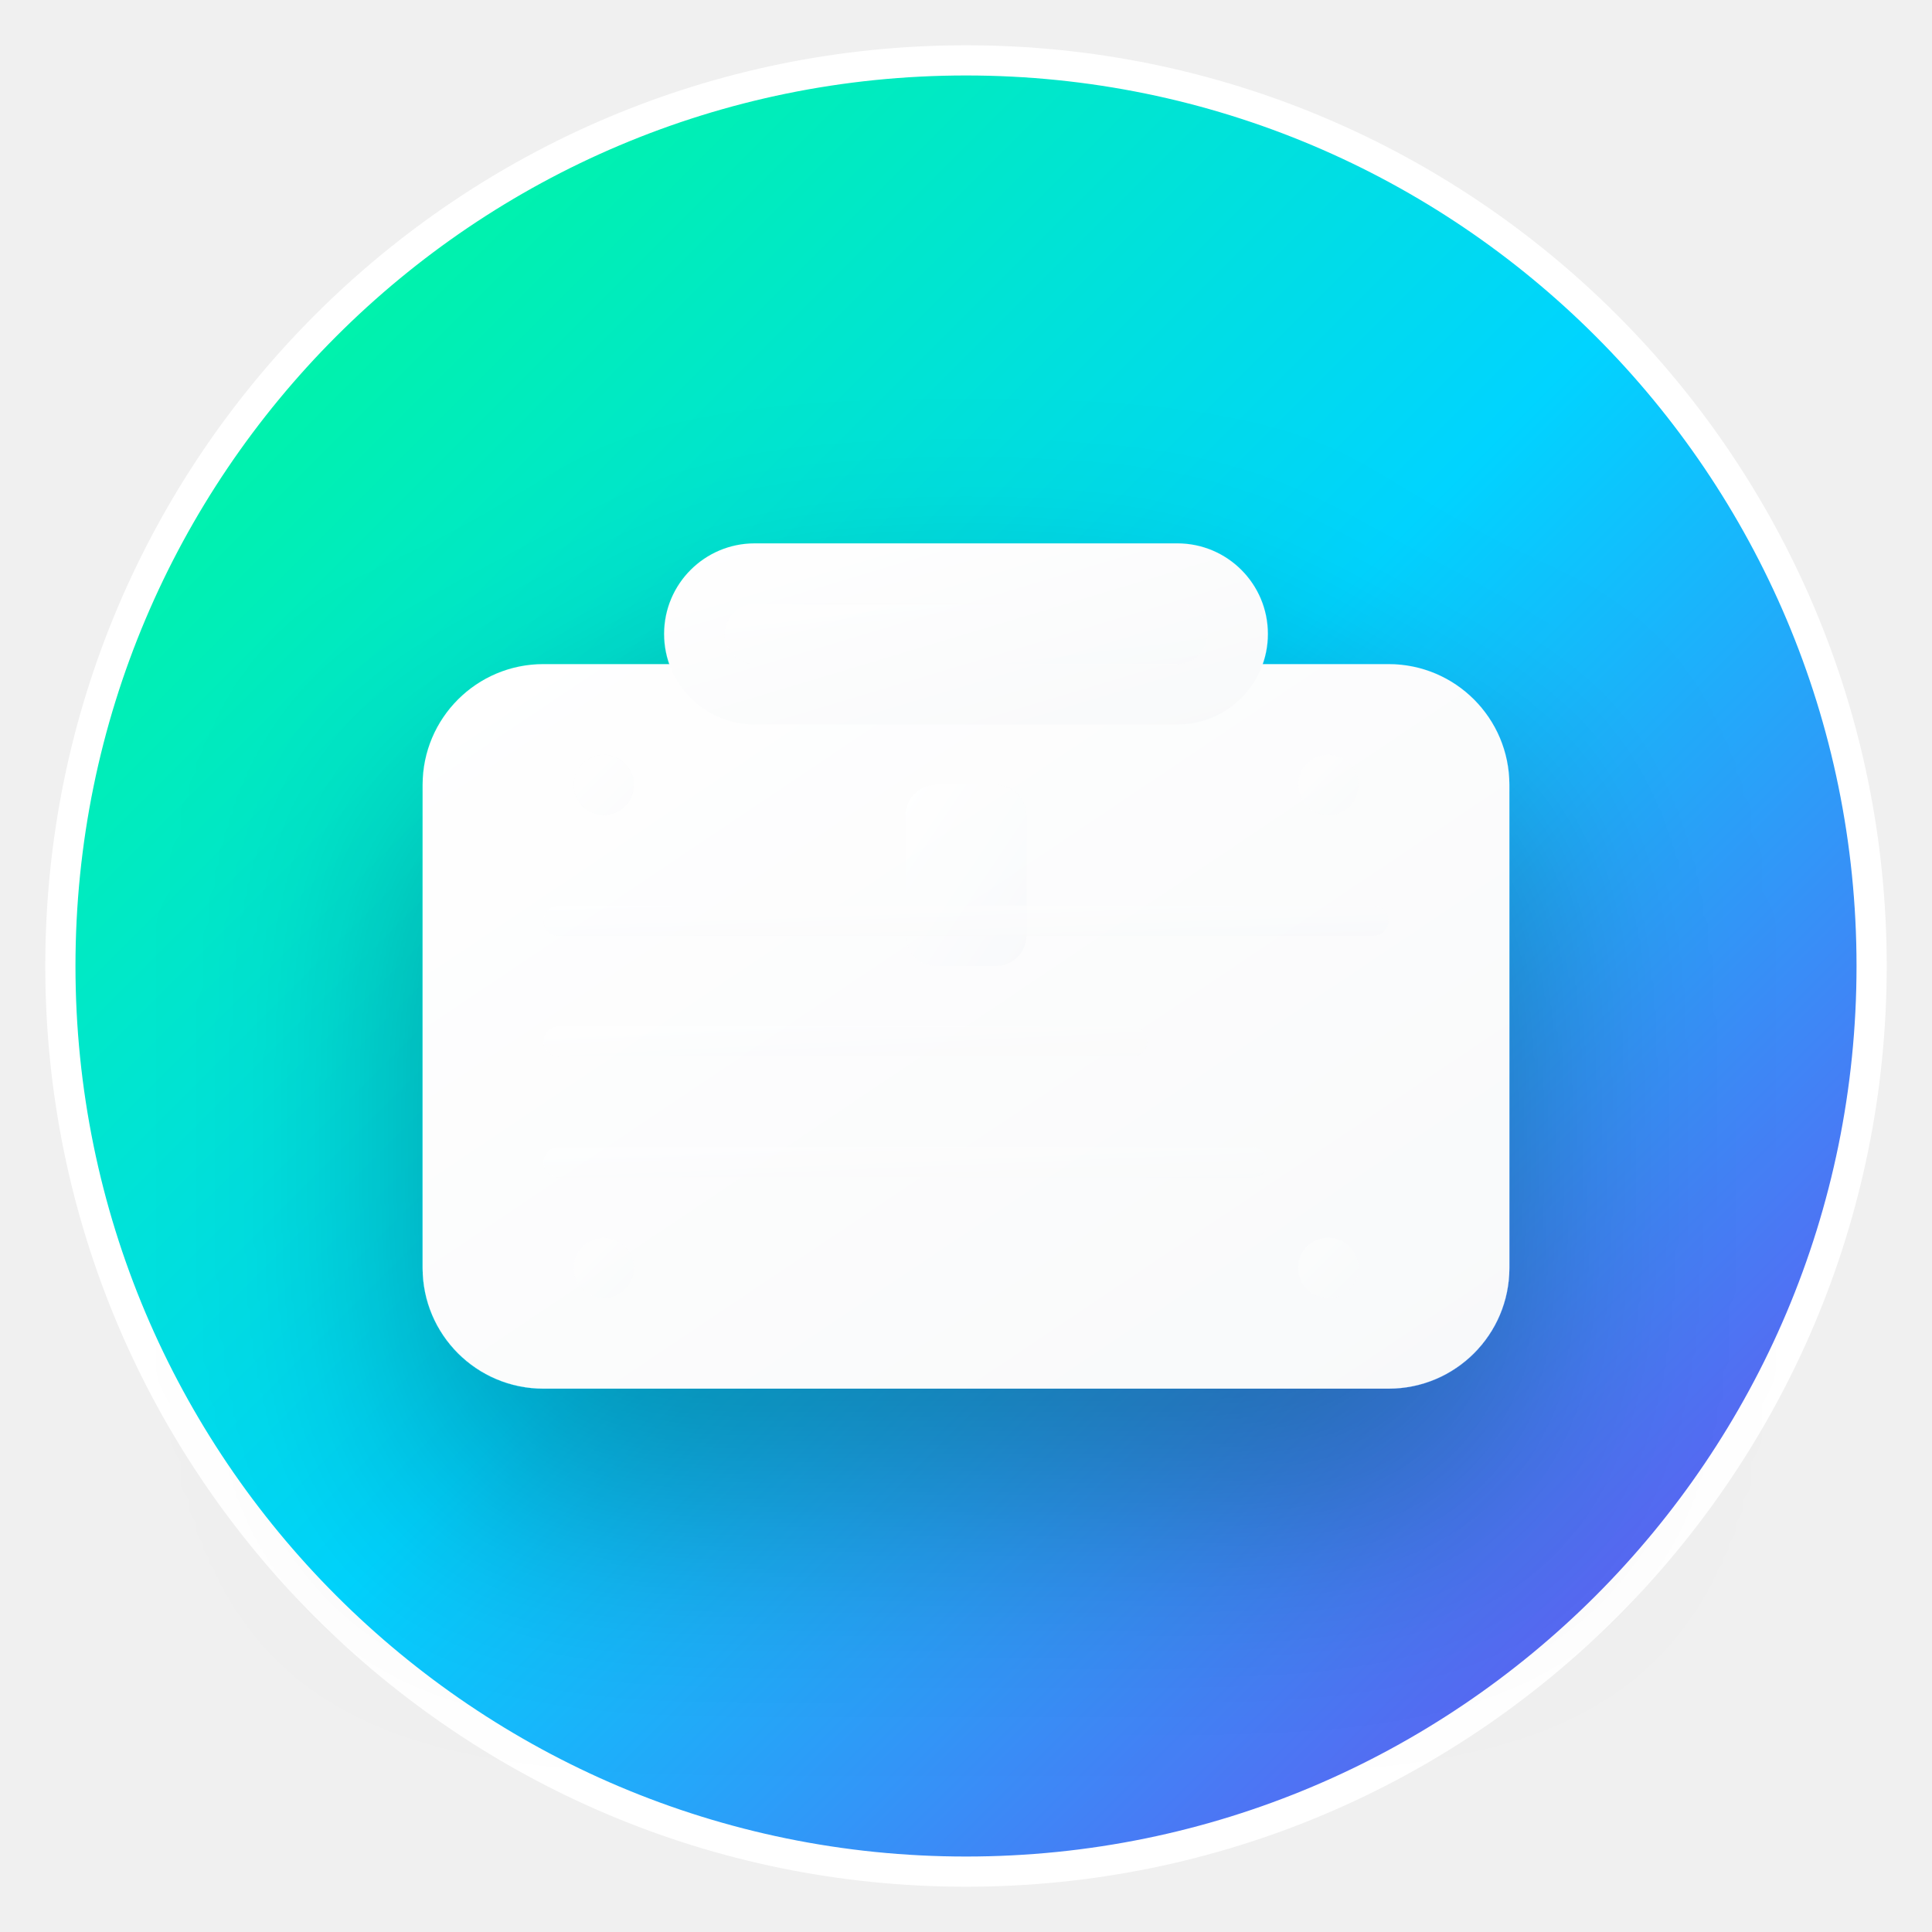
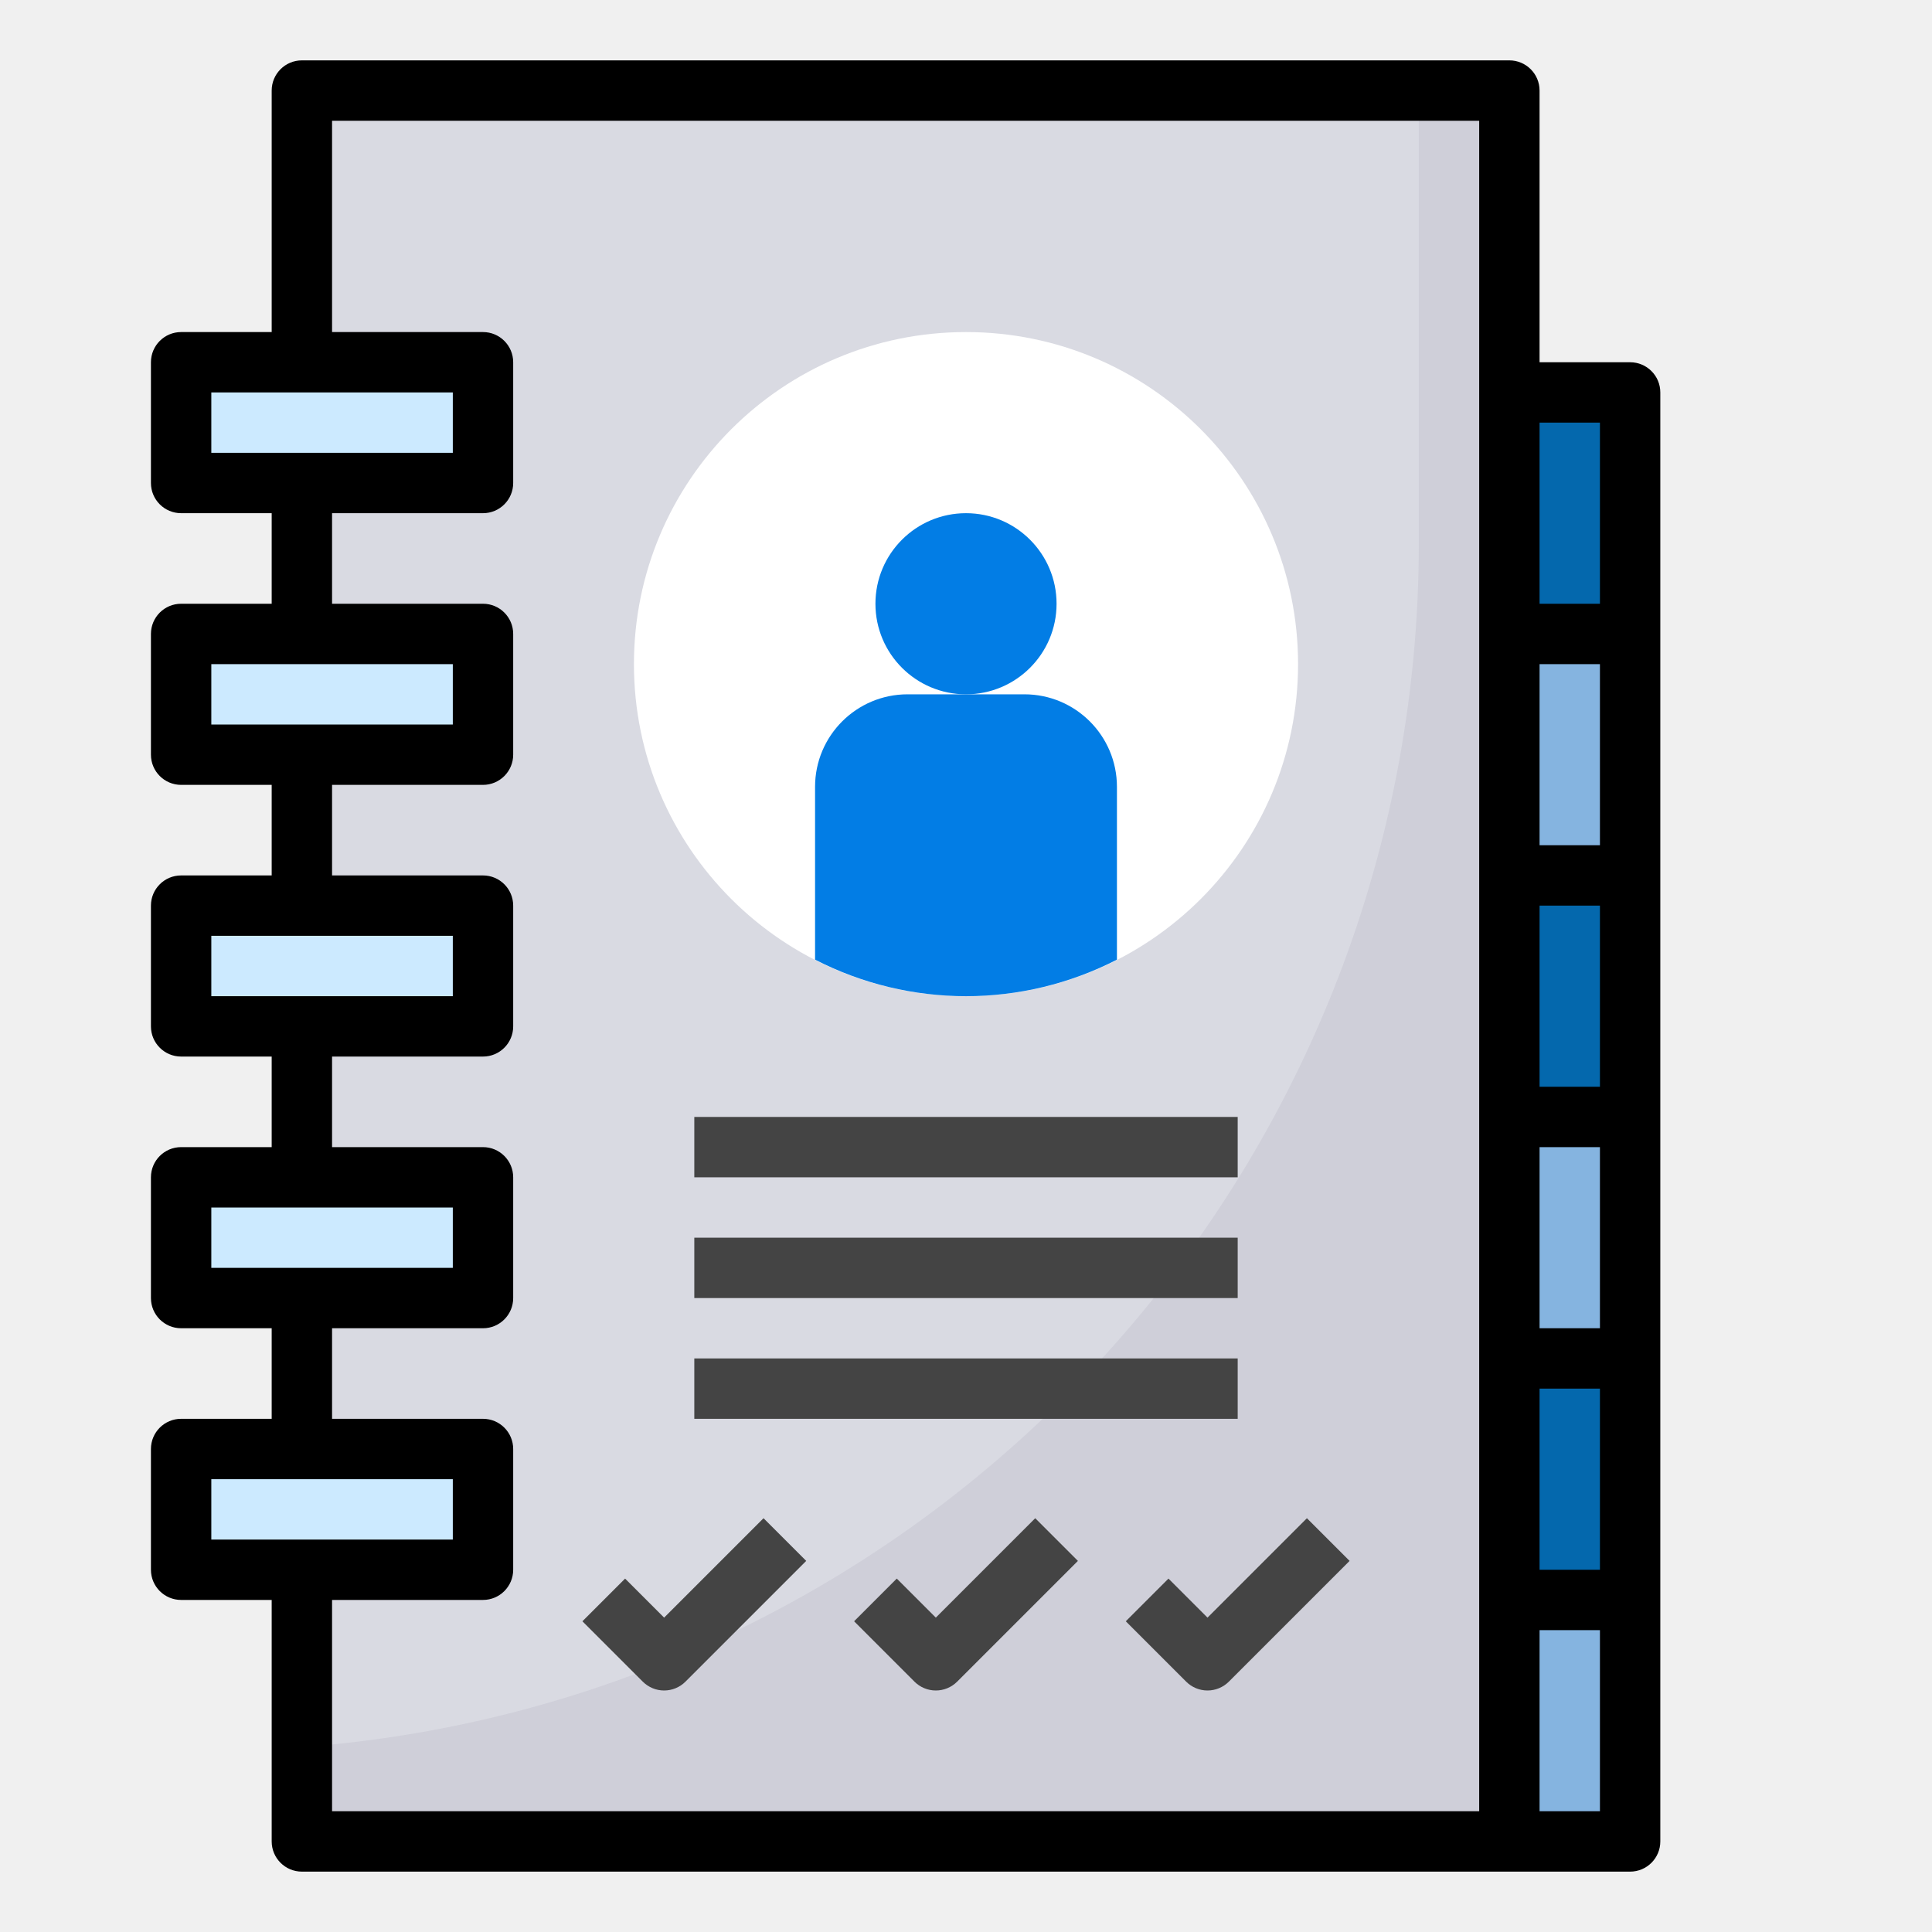
- <svg xmlns="http://www.w3.org/2000/svg" width="32" height="32" viewBox="0 0 32 32" fill="none">
-   <defs>
-     <linearGradient id="bgGradient" x1="0%" y1="0%" x2="100%" y2="100%">
-       <stop offset="0%" style="stop-color:#00ff88;stop-opacity:1" />
-       <stop offset="50%" style="stop-color:#00d4ff;stop-opacity:1" />
-       <stop offset="100%" style="stop-color:#7c3aed;stop-opacity:1" />
-     </linearGradient>
-     <linearGradient id="iconGradient" x1="0%" y1="0%" x2="100%" y2="100%">
-       <stop offset="0%" style="stop-color:#ffffff;stop-opacity:1" />
-       <stop offset="100%" style="stop-color:#f8f9fa;stop-opacity:1" />
-     </linearGradient>
-     <filter id="shadow" x="-50%" y="-50%" width="200%" height="200%">
-       <feDropShadow dx="0" dy="2" stdDeviation="2" flood-color="#000000" flood-opacity="0.3" />
-     </filter>
-   </defs>
-   <circle cx="16" cy="16" r="15" fill="url(#bgGradient)" stroke="#ffffff" stroke-width="0.5" />
-   <g fill="url(#iconGradient)" filter="url(#shadow)">
-     <rect x="7" y="11" width="18" height="12" rx="2" ry="2" />
-     <rect x="11" y="9" width="10" height="3" rx="1.5" ry="1.5" />
-     <rect x="12" y="10" width="8" height="1" rx="0.5" ry="0.5" opacity="0.3" />
-     <rect x="15" y="13" width="2" height="3" rx="0.5" ry="0.5" opacity="0.8" />
-     <rect x="9" y="15" width="14" height="0.5" rx="0.25" ry="0.25" opacity="0.6" />
-     <rect x="9" y="17" width="10" height="0.5" rx="0.25" ry="0.25" opacity="0.4" />
-     <rect x="9" y="19" width="12" height="0.5" rx="0.25" ry="0.25" opacity="0.4" />
-     <circle cx="10" cy="13" r="0.5" opacity="0.5" />
-     <circle cx="22" cy="13" r="0.5" opacity="0.5" />
-     <circle cx="10" cy="21" r="0.5" opacity="0.5" />
-     <circle cx="22" cy="21" r="0.5" opacity="0.5" />
-   </g>
+ <svg xmlns="http://www.w3.org/2000/svg" id="fill" viewBox="0 0 64 64">
+   <rect height="8" style="fill:#85b4e0" width="5" x="49" y="53" />
+   <rect height="8" style="fill:#0468ad" width="5" x="49" y="45" />
+   <rect height="8" style="fill:#85b4e0" width="5" x="49" y="37" />
+   <rect height="8" style="fill:#0468ad" width="5" x="49" y="29" />
+   <rect height="8" style="fill:#85b4e0" width="5" x="49" y="21" />
+   <rect height="8" style="fill:#0468ad" width="5" x="49" y="13" />
+   <rect height="58" style="fill:#d9dae2" width="40" x="10" y="3" />
+   <path d="M47,18V3h3V61H10V57.876A39.993,39.993,0,0,0,47,18Z" style="fill:#cfcfd9" />
+   <circle cx="32" cy="22" r="11" style="fill:#fff" />
+   <rect height="6" rx="3" ry="3" style="fill:#027de5" width="6" x="29" y="17" />
+   <path d="M33.935,23h-3.87A3.065,3.065,0,0,0,27,26.065V31.79a10.936,10.936,0,0,0,10,0V26.065A3.065,3.065,0,0,0,33.935,23Z" style="fill:#027de5" />
+   <rect height="4" style="fill:#cceaff" width="10" x="6" y="12" />
+   <rect height="4" style="fill:#cceaff" width="10" x="6" y="21" />
+   <rect height="4" style="fill:#cceaff" width="10" x="6" y="30" />
+   <rect height="4" style="fill:#cceaff" width="10" x="6" y="39" />
+   <rect height="4" style="fill:#cceaff" width="10" x="6" y="48" />
+   <rect height="2" style="fill:#444" width="18" x="23" y="37" />
+   <rect height="2" style="fill:#444" width="18" x="23" y="41" />
+   <rect height="2" style="fill:#444" width="18" x="23" y="45" />
+   <path d="M22,56a1,1,0,0,1-.707-.293l-2-2,1.414-1.414L22,53.586l3.293-3.293,1.414,1.414-4,4A1,1,0,0,1,22,56Z" style="fill:#444" />
+   <path d="M31,56a1,1,0,0,1-.707-.293l-2-2,1.414-1.414L31,53.586l3.293-3.293,1.414,1.414-4,4A1,1,0,0,1,31,56Z" style="fill:#444" />
+   <path d="M40,56a1,1,0,0,1-.707-.293l-2-2,1.414-1.414L40,53.586l3.293-3.293,1.414,1.414-4,4A1,1,0,0,1,40,56Z" style="fill:#444" />
+   <path d="M54,12H51V3a1,1,0,0,0-1-1H10A1,1,0,0,0,9,3v8H6a1,1,0,0,0-1,1v4a1,1,0,0,0,1,1H9v3H6a1,1,0,0,0-1,1v4a1,1,0,0,0,1,1H9v3H6a1,1,0,0,0-1,1v4a1,1,0,0,0,1,1H9v3H6a1,1,0,0,0-1,1v4a1,1,0,0,0,1,1H9v3H6a1,1,0,0,0-1,1v4a1,1,0,0,0,1,1H9v8a1,1,0,0,0,1,1H54a1,1,0,0,0,1-1V13A1,1,0,0,0,54,12ZM7,15V13h8v2Zm0,9V22h8v2Zm0,9V31h8v2Zm0,9V40h8v2Zm0,7h8v2H7ZM49,60H11V53h5a1,1,0,0,0,1-1V48a1,1,0,0,0-1-1H11V44h5a1,1,0,0,0,1-1V39a1,1,0,0,0-1-1H11V35h5a1,1,0,0,0,1-1V30a1,1,0,0,0-1-1H11V26h5a1,1,0,0,0,1-1V21a1,1,0,0,0-1-1H11V17h5a1,1,0,0,0,1-1V12a1,1,0,0,0-1-1H11V4H49Zm4,0H51V54h2Zm0-8H51V46h2Zm0-8H51V38h2Zm0-8H51V30h2Zm0-8H51V22h2Zm0-8H51V14h2Z" />
</svg>
